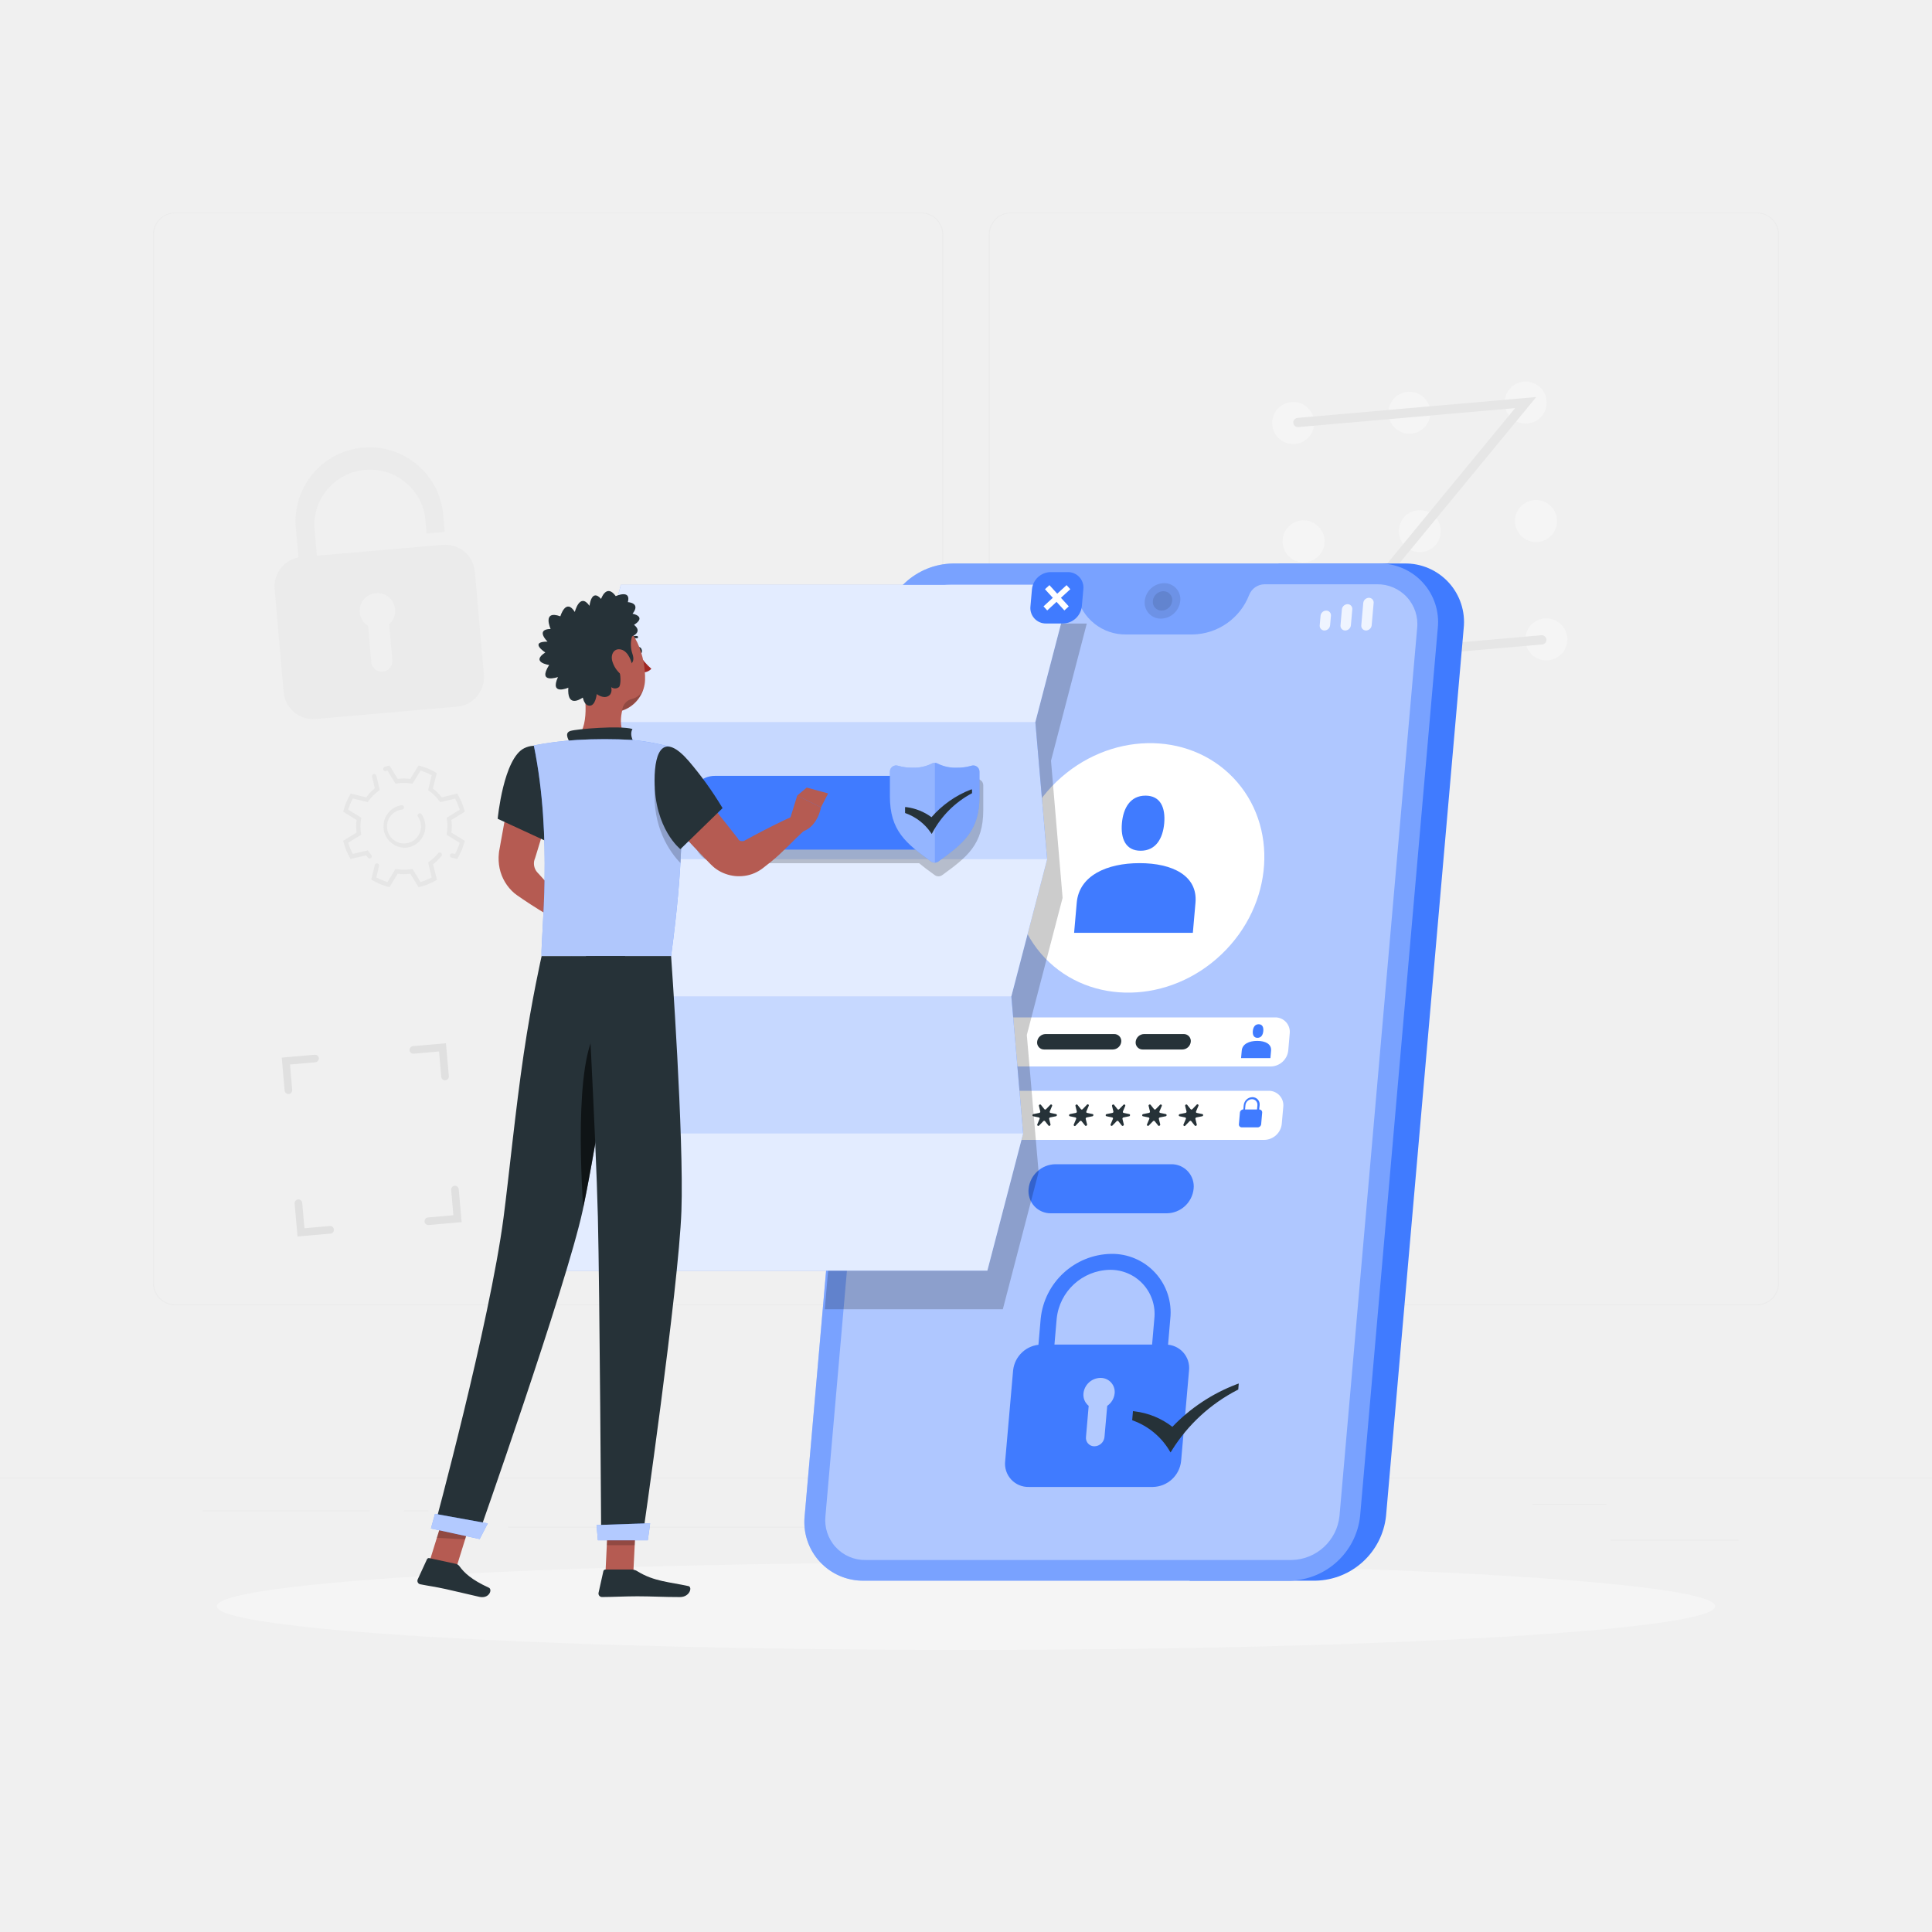
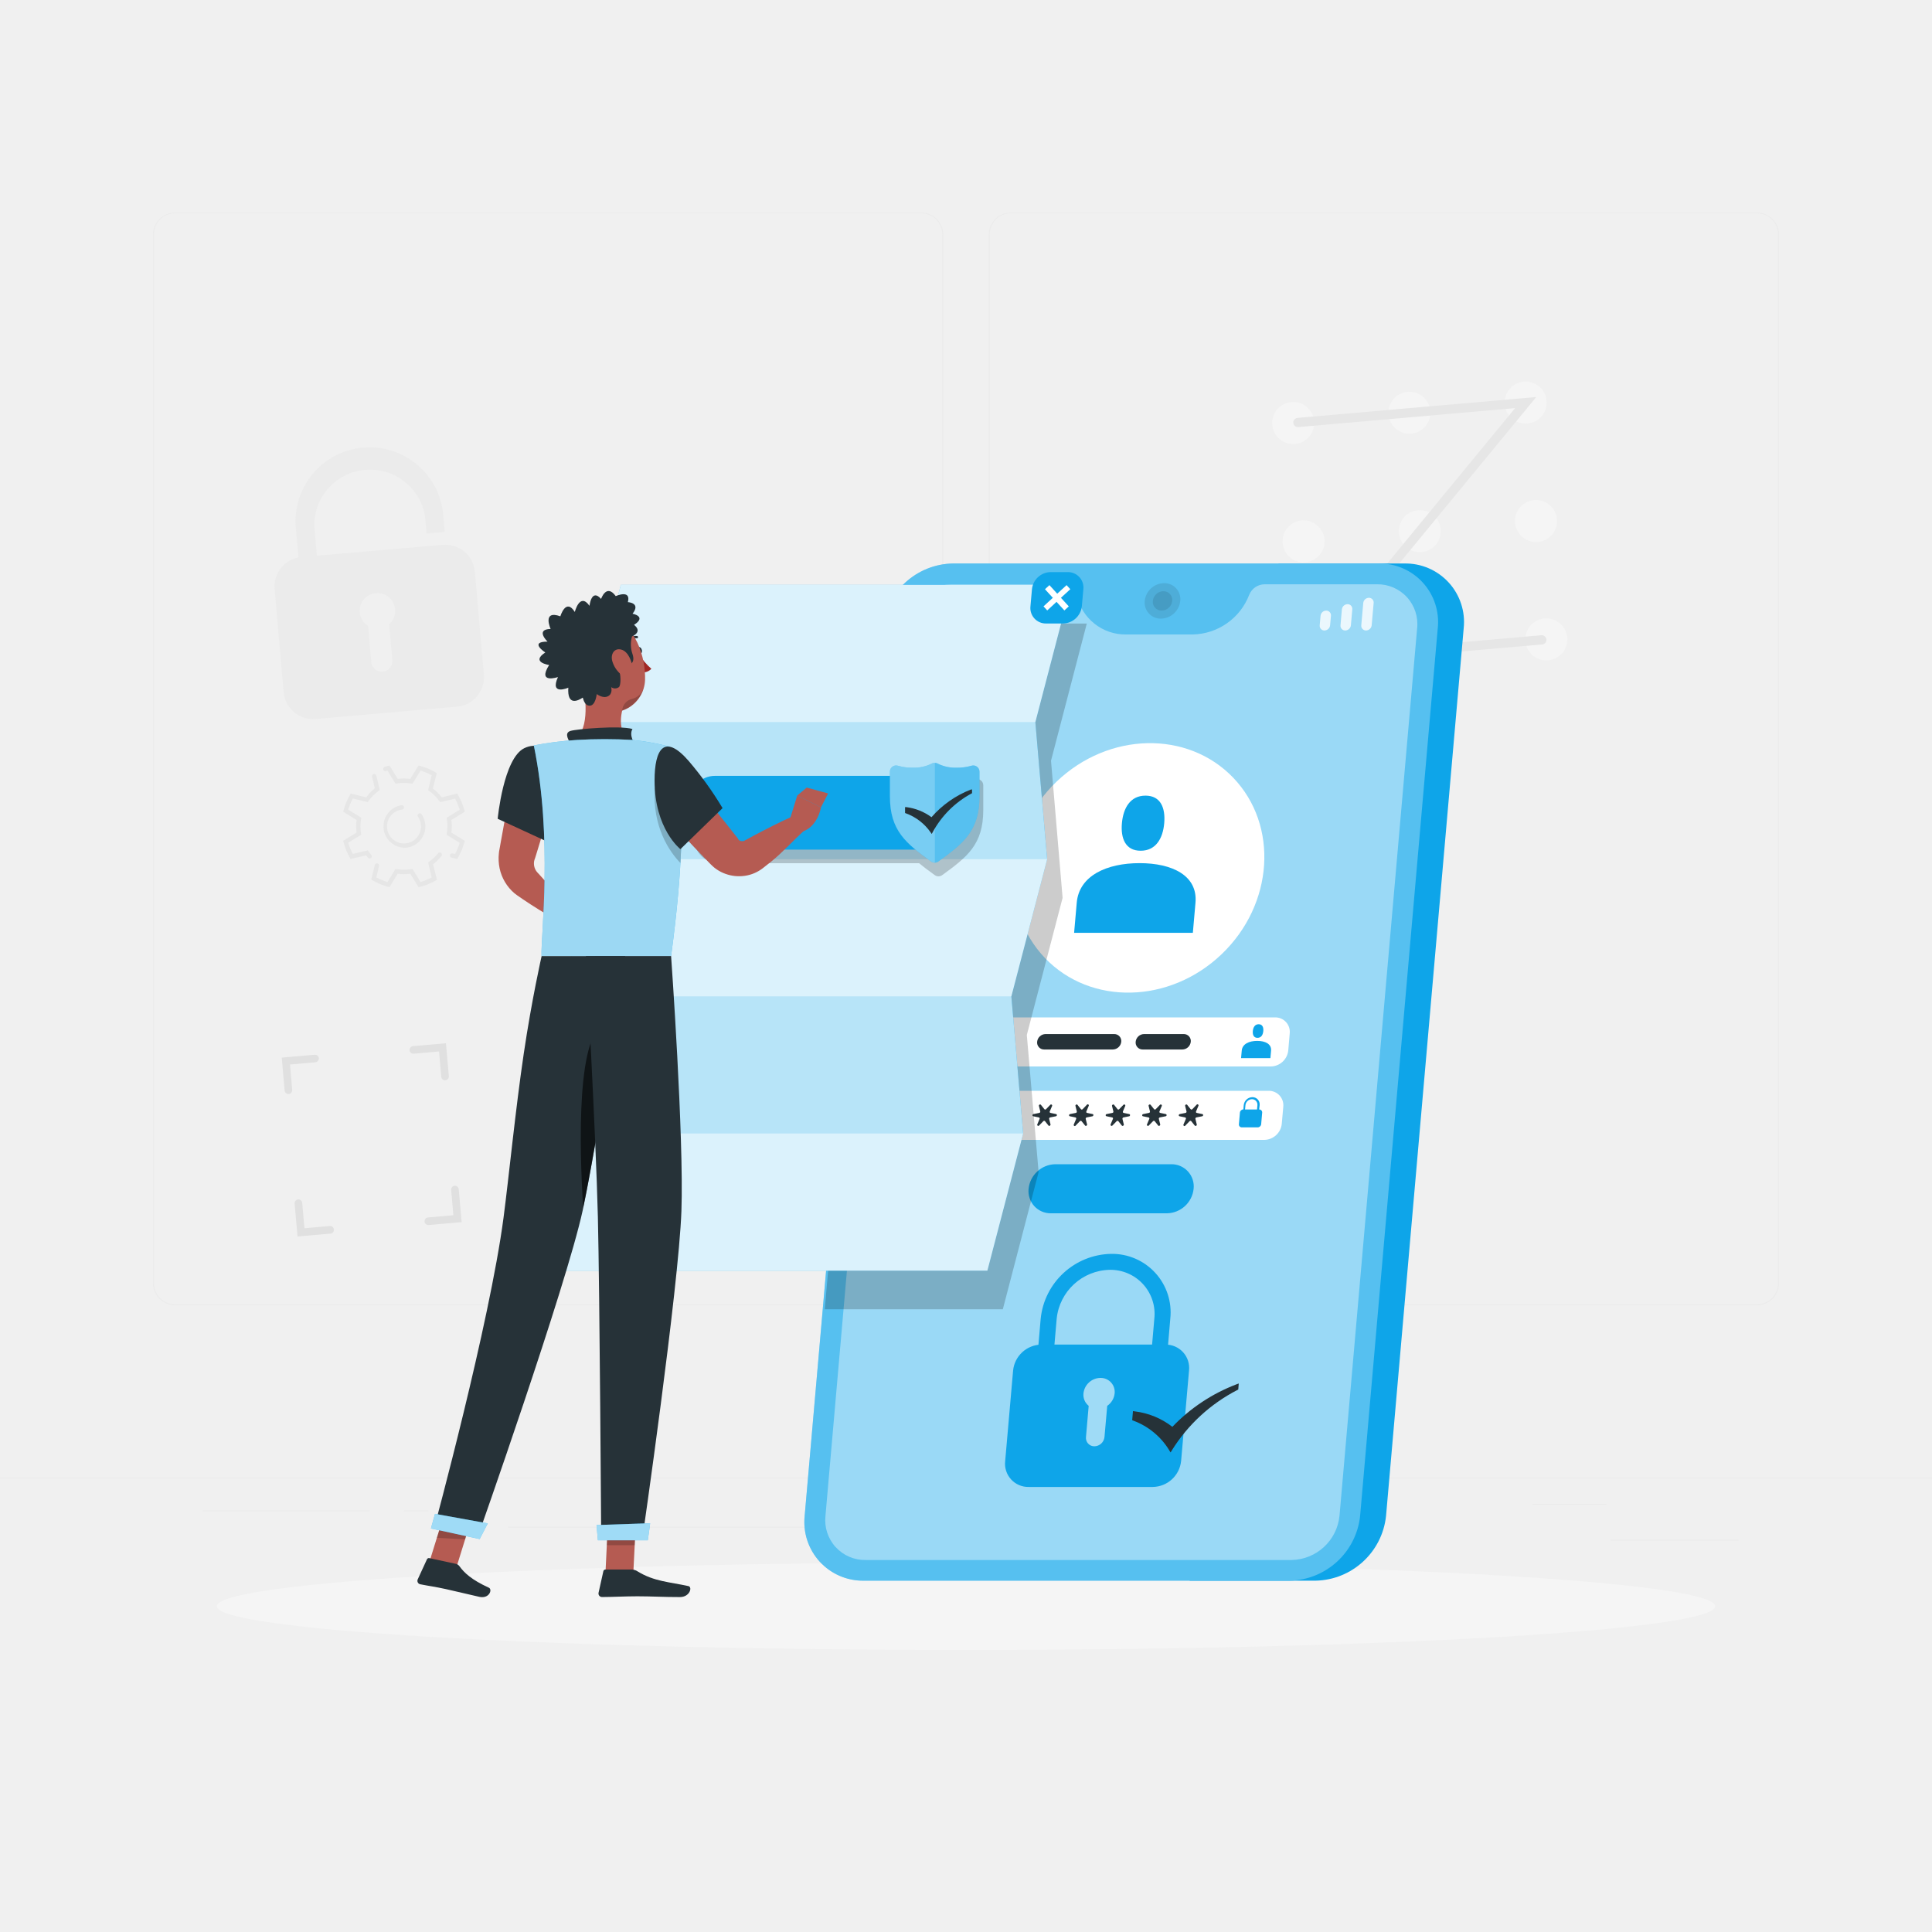
<svg xmlns="http://www.w3.org/2000/svg" viewBox="0 0 500 500">
  <g id="freepik--background-complete--inject-26">
    <rect x="416.78" y="398.49" width="33.12" height="0.25" style="fill:#ebebeb" />
    <rect x="322.53" y="401.21" width="8.69" height="0.25" style="fill:#ebebeb" />
    <rect x="396.59" y="389.21" width="19.19" height="0.25" style="fill:#ebebeb" />
    <rect x="52.46" y="390.89" width="43.19" height="0.25" style="fill:#ebebeb" />
    <rect x="104.56" y="390.89" width="6.33" height="0.25" style="fill:#ebebeb" />
    <rect x="131.47" y="395.11" width="93.68" height="0.25" style="fill:#ebebeb" />
    <path d="M238.4,337.8H45.3a5.71,5.71,0,0,1-5.71-5.71V60.66A5.71,5.71,0,0,1,45.3,55H238.4a5.71,5.71,0,0,1,5.71,5.71V332.09A5.71,5.71,0,0,1,238.4,337.8ZM45.3,55.2a5.47,5.47,0,0,0-5.46,5.46V332.09a5.47,5.47,0,0,0,5.46,5.46H238.4a5.47,5.47,0,0,0,5.46-5.46V60.66a5.47,5.47,0,0,0-5.46-5.46Z" style="fill:#ebebeb" />
    <path d="M454.7,337.8H261.6a5.71,5.71,0,0,1-5.71-5.71V60.66A5.71,5.71,0,0,1,261.6,55H454.7a5.71,5.71,0,0,1,5.71,5.71V332.09A5.71,5.71,0,0,1,454.7,337.8ZM261.6,55.2a5.47,5.47,0,0,0-5.46,5.46V332.09a5.47,5.47,0,0,0,5.46,5.46H454.7a5.47,5.47,0,0,0,5.46-5.46V60.66a5.47,5.47,0,0,0-5.46-5.46Z" style="fill:#ebebeb" />
    <rect y="382.4" width="500" height="0.25" style="fill:#ebebeb" />
    <path d="M119.33,314.75c-.84-9.66-10.7-13.27-22.39-12.25S76.18,308.79,77,318.45Z" style="fill:#f0f0f0" />
    <path d="M96.56,298.09c5.42-.48,7.15-5.06,6.68-10.48s-3-9.63-8.4-9.16-7.15,5.06-6.68,10.48S91.14,298.56,96.56,298.09Z" style="fill:#f0f0f0" />
    <path d="M340.1,109a5.44,5.44,0,1,1-5.89-4.94A5.44,5.44,0,0,1,340.1,109Z" style="fill:#f5f5f5" />
    <path d="M370.17,106.34a5.43,5.43,0,1,1-5.88-4.94A5.44,5.44,0,0,1,370.17,106.34Z" style="fill:#f5f5f5" />
    <path d="M400.25,103.71a5.44,5.44,0,1,1-5.89-4.94A5.44,5.44,0,0,1,400.25,103.71Z" style="fill:#f5f5f5" />
    <path d="M342.78,139.62a5.44,5.44,0,1,1-5.89-4.94A5.44,5.44,0,0,1,342.78,139.62Z" style="fill:#f5f5f5" />
    <path d="M372.85,137a5.43,5.43,0,1,1-5.88-4.94A5.43,5.43,0,0,1,372.85,137Z" style="fill:#f5f5f5" />
    <path d="M402.93,134.36a5.44,5.44,0,1,1-5.89-4.94A5.44,5.44,0,0,1,402.93,134.36Z" style="fill:#f5f5f5" />
    <path d="M345.46,170.28a5.43,5.43,0,1,1-5.88-4.94A5.42,5.42,0,0,1,345.46,170.28Z" style="fill:#f5f5f5" />
    <path d="M375.54,167.64a5.44,5.44,0,1,1-5.89-4.94A5.44,5.44,0,0,1,375.54,167.64Z" style="fill:#f5f5f5" />
    <path d="M405.61,165a5.44,5.44,0,1,1-5.89-4.94A5.44,5.44,0,0,1,405.61,165Z" style="fill:#f5f5f5" />
    <path d="M399.11,166.78l-61.78,5.4,54.78-66.56L336,110.53a1.18,1.18,0,0,1-1.29-1.09h0a1.19,1.19,0,0,1,1.08-1.29l61.79-5.4-54.79,66.56,56.13-4.91a1.21,1.21,0,0,1,1.3,1.09h0A1.2,1.2,0,0,1,399.11,166.78Z" style="fill:#e6e6e6" />
    <path d="M400.06,285.61a1.56,1.56,0,0,0-1.35-1.07,10.78,10.78,0,0,1-7.13-3.15c-2.47-2.49-3.92-6.26-4.16-10.74a1.59,1.59,0,0,0-1.58-1.5h0a1.62,1.62,0,0,0-1.61,1.7c.28,5.26,2.06,9.76,5.09,12.79a14,14,0,0,0,8.87,4.07l.23,0A1.6,1.6,0,0,0,400.06,285.61Z" style="fill:#f0f0f0" />
    <path d="M396.86,304.8c-13.25-1.16-22.81-10.19-25.83-24.29a1.61,1.61,0,0,1,1.28-1.94h0a1.6,1.6,0,0,1,1.84,1.22c2.71,12.67,11.21,20.79,23,21.82,12.92,1.13,26.79-7.37,29.28-28.79a1.6,1.6,0,0,1,1.73-1.43h0a1.59,1.59,0,0,1,1.45,1.76C427.22,293.35,413.94,306.29,396.86,304.8Z" style="fill:#f0f0f0" />
    <path d="M371.86,266.46h0a1.59,1.59,0,0,1-1.45-1.76c2.38-20.2,15.66-33.15,32.73-31.65,15,1.31,25.05,12.51,26.62,29.38a1.6,1.6,0,0,1-1.5,1.72h0a1.61,1.61,0,0,1-1.68-1.48c-1.45-15.2-10.42-25.27-23.71-26.43C390,235.11,376.07,243.6,373.59,265A1.6,1.6,0,0,1,371.86,266.46Z" style="fill:#f0f0f0" />
    <path d="M397.51,296.23a21.67,21.67,0,0,1-6.89-1.72,1.61,1.61,0,0,1-.77-2.24h0a1.58,1.58,0,0,1,2-.7,19,19,0,0,0,6.58,1.52c9.79.56,20.13-6.38,21.15-23.14.62-10.33-2.92-18.67-9.52-22.66a1.6,1.6,0,0,1-.61-2.07h0a1.62,1.62,0,0,1,2.27-.67c7.65,4.62,11.75,14,11.05,25.59-1,16.16-11.06,26.92-24.53,26.15Z" style="fill:#f0f0f0" />
    <path d="M383.27,286.26a1.62,1.62,0,0,1-2.31-.53,32.36,32.36,0,0,1-3.75-18c.94-15.47,10.21-26,22.8-26.18a1.61,1.61,0,0,1,1.64,1.7h0a1.6,1.6,0,0,1-1.56,1.5c-9.34.18-18.72,7.24-19.68,23.17a29.16,29.16,0,0,0,3.34,16.26,1.58,1.58,0,0,1-.48,2.1Z" style="fill:#f0f0f0" />
    <path d="M405.13,285h0a1.6,1.6,0,0,1,.65-2c4.21-2.53,6.79-7.84,6.83-14.25,0-5.13-1.45-9.47-4.19-12.22a11,11,0,0,0-8.11-3.18c-4.93,0-8.93,2.71-11.14,7.47a1.59,1.59,0,0,1-2,.81h0a1.61,1.61,0,0,1-.9-2.19c2.74-5.83,7.87-9.28,14-9.29a14.24,14.24,0,0,1,10.39,4.12c3.35,3.36,5.17,8.51,5.13,14.51-.06,7.55-3.24,13.89-8.42,17A1.6,1.6,0,0,1,405.13,285Z" style="fill:#f0f0f0" />
    <path d="M393.61,273.19a1.6,1.6,0,0,1-2.16-1.11c-.11-.43-.19-.88-.26-1.34-.91-6,2.31-11.19,7.48-12.12a7.89,7.89,0,0,1,6.87,1.77,1.55,1.55,0,0,1-.13,2.42l-.1.07a1.59,1.59,0,0,1-2-.15,4.74,4.74,0,0,0-4.11-1c-3.94.71-5.44,4.81-4.88,8.49.06.36.12.71.21,1a1.61,1.61,0,0,1-.95,1.89Z" style="fill:#f0f0f0" />
    <path d="M398.9,279.35h0a1.49,1.49,0,0,1-1.12-2.27l.14-.22a1.48,1.48,0,0,1,1.37-.69,6.43,6.43,0,0,0,1.5-.09c3.44-.62,5-3.82,5-7.08a1.62,1.62,0,0,1,1.36-1.64h0a1.6,1.6,0,0,1,1.84,1.51c.09,5.22-3,9.53-7.63,10.36A9.21,9.21,0,0,1,398.9,279.35Z" style="fill:#f0f0f0" />
    <path d="M399.61,273.44a3.88,3.88,0,0,1-3.44-2.93,1.44,1.44,0,0,1,1.51-1.79l.37,0a1.45,1.45,0,0,1,1.23,1,.69.69,0,0,0,.61.52c.77.07.9-1,.92-1.26a1.93,1.93,0,0,0-.21-1.13,1.75,1.75,0,0,1-.4-1.19h0a1.6,1.6,0,0,1,2.83-.89,4.77,4.77,0,0,1,1,3.49C403.77,271.89,401.92,273.64,399.61,273.44Z" style="fill:#f0f0f0" />
    <path d="M369.53,237.65h0a1.59,1.59,0,0,1-1.45-1.73l1.21-13.87,13.87,1.22a1.59,1.59,0,0,1,1.45,1.73h0a1.6,1.6,0,0,1-1.73,1.46l-10.68-.94-.93,10.68A1.6,1.6,0,0,1,369.53,237.65Z" style="fill:#f0f0f0" />
    <path d="M435.46,243.42h0a1.59,1.59,0,0,1-1.45-1.73l.93-10.68-10.68-.93a1.6,1.6,0,0,1-1.45-1.74h0a1.59,1.59,0,0,1,1.73-1.45l13.87,1.21L437.2,242A1.6,1.6,0,0,1,435.46,243.42Z" style="fill:#f0f0f0" />
    <path d="M430.55,318l-13.87-1.21a1.6,1.6,0,0,1-1.45-1.74h0a1.59,1.59,0,0,1,1.73-1.45l10.68.93.93-10.67a1.6,1.6,0,0,1,1.74-1.46h0a1.59,1.59,0,0,1,1.45,1.73Z" style="fill:#f0f0f0" />
    <path d="M375.3,313.14l-13.87-1.22,1.21-13.86a1.62,1.62,0,0,1,1.74-1.46h0a1.6,1.6,0,0,1,1.45,1.74L364.9,309l10.67.94a1.6,1.6,0,0,1,1.46,1.73h0A1.61,1.61,0,0,1,375.3,313.14Z" style="fill:#f0f0f0" />
    <path d="M74.73,283.13h0a1,1,0,0,1-1.07-.9l-.74-8.52,8.52-.75a1,1,0,0,1,1.07.9h0a1,1,0,0,1-.9,1.06l-6.56.58.57,6.56A1,1,0,0,1,74.73,283.13Z" style="fill:#e0e0e0" />
    <path d="M115.27,279.58h0a1,1,0,0,1-1.07-.89l-.57-6.57-6.57.58a1,1,0,0,1-1.07-.9h0a1,1,0,0,1,.9-1.07l8.52-.74.75,8.52A1,1,0,0,1,115.27,279.58Z" style="fill:#e0e0e0" />
    <path d="M119.47,316.29l-8.53.75a1,1,0,0,1-1.07-.9h0a1,1,0,0,1,.9-1.07l6.56-.57-.57-6.56a1,1,0,0,1,.89-1.07h0a1,1,0,0,1,1.07.89Z" style="fill:#e0e0e0" />
    <path d="M85.49,319.26,77,320l-.75-8.53a1,1,0,0,1,.9-1.06h0a1,1,0,0,1,1.06.89l.58,6.57,6.56-.58a1,1,0,0,1,1.07.9h0A1,1,0,0,1,85.49,319.26Z" style="fill:#e0e0e0" />
    <path d="M114.58,141,82,143.8l-.67-7.63A14.43,14.43,0,0,1,110,133.65l.38,4.44,4.71-.41-.39-4.44a19.14,19.14,0,1,0-38.14,3.34l.67,7.68a7.66,7.66,0,0,0-6.16,8.18l2.33,26.64a7.66,7.66,0,0,0,8.3,7l36.53-3.19a7.66,7.66,0,0,0,7-8.3l-2.33-26.64A7.66,7.66,0,0,0,114.58,141Zm-13.86,20.53.8,9.17a2.74,2.74,0,1,1-5.45.48l-.8-9.18a4.6,4.6,0,1,1,5.45-.47Z" style="fill:#ebebeb" />
    <path d="M170.44,156.39,167.15,151a17.73,17.73,0,0,1-5,0l-3.3,5.37-.63-.17a24.43,24.43,0,0,1-6.1-2.53l-.56-.32,1.39-5.84a.88.88,0,0,1,1.07-.65h0a.88.88,0,0,1,.65,1.06l-1.1,4.55a23.2,23.2,0,0,0,4.47,1.86l3.22-5.26.59.1a17.78,17.78,0,0,0,5.64,0l.58-.1,3.22,5.26a22.69,22.69,0,0,0,4.47-1.86l-1.43-6,.48-.35a17.56,17.56,0,0,0,3.47-3.31.88.88,0,0,1,1.21-.18h0a.87.87,0,0,1,.19,1.25,19.26,19.26,0,0,1-3.37,3.32l1.47,6.13-.57.32a24.52,24.52,0,0,1-6.09,2.53Zm-20.22-11.74c-.27-.31-.54-.64-.8-1l-6.13,1.47-.33-.56a25.2,25.2,0,0,1-2.53-6.1l-.16-.63,5.37-3.3a17.73,17.73,0,0,1,0-5l-5.37-3.29.16-.64a25.13,25.13,0,0,1,2.53-6.09l.33-.57,6.13,1.47a19,19,0,0,1,3.56-3.56l-1.11-4.64a.88.88,0,0,1,.65-1.06h0a.87.87,0,0,1,1.05.65l1.39,5.78-.48.34a17.57,17.57,0,0,0-4,4l-.35.48-6-1.43a22.69,22.69,0,0,0-1.86,4.47l5.25,3.22-.09.58a16,16,0,0,0,0,5.64l.09.59-5.25,3.22a22.85,22.85,0,0,0,1.86,4.46l6-1.43.35.48a16.14,16.14,0,0,0,1,1.31.87.87,0,0,1,0,1.2l0,0A.87.87,0,0,1,150.22,144.65Zm35.74.49-2.26-.54a.88.88,0,0,1-.65-1.06h0a.88.88,0,0,1,1.06-.65l1,.23a22.82,22.82,0,0,0,1.85-4.46l-5.25-3.22.1-.59a16,16,0,0,0,0-5.64l-.1-.58,5.25-3.22a22.65,22.65,0,0,0-1.85-4.47l-6,1.43-.34-.48a17.77,17.77,0,0,0-4-4l-.48-.34,1.43-6a22.65,22.65,0,0,0-4.47-1.85L168,115l-.58-.1a17.78,17.78,0,0,0-5.64,0l-.59.1L158,109.72l-.6.18a.86.86,0,0,1-1.08-.53h0a.88.88,0,0,1,.53-1.14c.44-.14.89-.27,1.33-.39l.63-.17,3.3,5.38a17,17,0,0,1,5,0l3.29-5.38.64.17a24.9,24.9,0,0,1,6.09,2.53l.57.33-1.47,6.13a18.75,18.75,0,0,1,3.56,3.56l6.13-1.47.33.57a24.74,24.74,0,0,1,2.53,6.09l.17.64-5.38,3.29a16.81,16.81,0,0,1,0,5l5.38,3.3-.17.63a24.81,24.81,0,0,1-2.53,6.1Zm-21.58-4.54a8.67,8.67,0,0,1-8.32-8.32,8.58,8.58,0,0,1,7.58-8.76.89.89,0,0,1,1,.88h0a.87.87,0,0,1-.77.86,6.81,6.81,0,1,0,6.35,2.86.85.85,0,0,1,.14-1.14h0a.88.88,0,0,1,1.31.16,8.56,8.56,0,0,1-7.28,13.46Z" style="fill:#f0f0f0" />
    <path d="M108.31,229.59l-2.13-3.47a11.06,11.06,0,0,1-3.25,0l-2.13,3.47-.41-.11a15.92,15.92,0,0,1-3.94-1.63l-.36-.21.9-3.78a.57.57,0,0,1,.68-.42h0a.57.57,0,0,1,.42.69l-.7,2.94a14.57,14.57,0,0,0,2.89,1.2l2.08-3.39.37.06a11.18,11.18,0,0,0,3.65,0l.37-.06,2.09,3.39a15.38,15.38,0,0,0,2.88-1.2l-.92-3.86.31-.23a11.3,11.3,0,0,0,2.24-2.13.56.56,0,0,1,.78-.12h0a.57.57,0,0,1,.13.8,12.67,12.67,0,0,1-2.18,2.15l1,4-.37.21a15.77,15.77,0,0,1-3.94,1.63ZM95.25,222l-.52-.63-4,.94-.21-.36A15.92,15.92,0,0,1,88.93,218l-.11-.41,3.47-2.13a11.06,11.06,0,0,1,0-3.25l-3.47-2.13.11-.41a15.77,15.77,0,0,1,1.63-3.94l.21-.37,4,1A13.18,13.18,0,0,1,97,204l-.71-3a.56.56,0,0,1,.42-.68h0a.57.57,0,0,1,.68.42l.9,3.73-.32.23a11.19,11.19,0,0,0-2.57,2.57l-.23.31-3.86-.92a15.38,15.38,0,0,0-1.2,2.88l3.39,2.08-.06.38a11.13,11.13,0,0,0-.16,1.82,11.24,11.24,0,0,0,.16,1.83l.06.37-3.39,2.08a15.19,15.19,0,0,0,1.2,2.89l3.86-.93.23.31a9.28,9.28,0,0,0,.67.85.56.56,0,0,1,0,.77l0,0A.56.56,0,0,1,95.25,222Zm23.09.31-1.46-.34a.57.57,0,0,1-.42-.69h0a.56.56,0,0,1,.68-.42l.63.15a14.57,14.57,0,0,0,1.2-2.89l-3.39-2.08.06-.37a11.24,11.24,0,0,0,.16-1.83,11.13,11.13,0,0,0-.16-1.82l-.06-.38,3.39-2.08a14.74,14.74,0,0,0-1.2-2.88l-3.86.92-.23-.31a11.19,11.19,0,0,0-2.57-2.57l-.31-.23.92-3.86a14.74,14.74,0,0,0-2.88-1.2l-2.09,3.39-.37-.06a11.18,11.18,0,0,0-3.65,0l-.37.06-2.08-3.39-.39.12a.56.56,0,0,1-.7-.35h0a.56.56,0,0,1,.34-.73l.86-.26.41-.1,2.13,3.47a11.06,11.06,0,0,1,3.25,0l2.13-3.47.41.1a16.18,16.18,0,0,1,3.94,1.64l.37.21-1,4a12.84,12.84,0,0,1,2.3,2.3l4-1,.21.37a15.77,15.77,0,0,1,1.63,3.94l.11.41-3.47,2.13a11.06,11.06,0,0,1,0,3.25l3.47,2.13-.11.41a15.92,15.92,0,0,1-1.63,3.94Zm-13.94-2.93a5.54,5.54,0,0,1-.48-11,.58.58,0,0,1,.64.57h0a.56.56,0,0,1-.5.56,4.4,4.4,0,1,0,4.9,4.37,4.34,4.34,0,0,0-.8-2.52.57.57,0,0,1,.09-.74h0a.57.57,0,0,1,.85.1,5.54,5.54,0,0,1-4.7,8.7Z" style="fill:#e6e6e6" />
  </g>
  <g id="freepik--Shadow--inject-26">
    <ellipse id="freepik--path--inject-26" cx="250" cy="415.69" rx="193.89" ry="11.32" style="fill:#f5f5f5" />
  </g>
  <g id="freepik--Device--inject-26">
-     <path d="M363.45,145.83H330.89l-23,263.25h32.56a18.72,18.72,0,0,0,18.26-16.8l20.09-229.66A15.15,15.15,0,0,0,363.45,145.83Z" style="fill:#407BFF" />
-     <path d="M356.81,145.83H246.61a18.72,18.72,0,0,0-18.27,16.79L208.25,392.28a15.17,15.17,0,0,0,15.33,16.8H333.77A18.73,18.73,0,0,0,352,392.28l20.09-229.66A15.15,15.15,0,0,0,356.81,145.83Z" style="fill:#407BFF" />
+     <path d="M363.45,145.83H330.89l-23,263.25h32.56a18.72,18.72,0,0,0,18.26-16.8l20.09-229.66A15.15,15.15,0,0,0,363.45,145.83Z" style="fill:#0EA5E9" />
+     <path d="M356.81,145.83H246.61a18.72,18.72,0,0,0-18.27,16.79L208.25,392.28a15.17,15.17,0,0,0,15.33,16.8H333.77A18.73,18.73,0,0,0,352,392.28l20.09-229.66A15.15,15.15,0,0,0,356.81,145.83Z" style="fill:#0EA5E9" />
    <path d="M356.81,145.83H246.61a18.72,18.72,0,0,0-18.27,16.79L208.25,392.28a15.17,15.17,0,0,0,15.33,16.8H333.77A18.73,18.73,0,0,0,352,392.28l20.09-229.66A15.15,15.15,0,0,0,356.81,145.83Z" style="fill:#fff;opacity:0.3" />
    <path d="M356.34,151.21H327.28a4.33,4.33,0,0,0-4,2.76h0a16,16,0,0,1-14.63,10.23H291.51A12.87,12.87,0,0,1,278.66,154h0a3.47,3.47,0,0,0-3.47-2.76H246.14a12.7,12.7,0,0,0-12.41,11.41l-20.1,229.66a10.29,10.29,0,0,0,10.42,11.42h110.2a12.71,12.71,0,0,0,12.41-11.42l20.09-229.66A10.29,10.29,0,0,0,356.34,151.21Z" style="fill:#fff;opacity:0.4" />
    <path d="M328.88,276H251.76a3.74,3.74,0,0,1-3.78-4.14l.39-4.42a4.61,4.61,0,0,1,4.5-4.14H330a3.74,3.74,0,0,1,3.78,4.14l-.38,4.42A4.62,4.62,0,0,1,328.88,276Z" style="fill:#fff" />
    <path d="M327.22,295H250.09a3.73,3.73,0,0,1-3.77-4.14l.38-4.42a4.62,4.62,0,0,1,4.5-4.14h77.13a3.74,3.74,0,0,1,3.78,4.14l-.39,4.42A4.62,4.62,0,0,1,327.22,295Z" style="fill:#fff" />
    <path d="M305.45,155.51a5.11,5.11,0,0,1-5,4.59,4.14,4.14,0,0,1-4.19-4.59,5.11,5.11,0,0,1,5-4.59A4.14,4.14,0,0,1,305.45,155.51Z" style="opacity:0.1" />
    <path d="M303.37,155.51a2.8,2.8,0,0,1-2.73,2.51,2.26,2.26,0,0,1-2.29-2.51,2.79,2.79,0,0,1,2.73-2.51A2.27,2.27,0,0,1,303.37,155.51Z" style="opacity:0.1" />
    <g style="opacity:0.8">
      <path d="M342.77,163.17h0a1.22,1.22,0,0,1-1.23-1.35l.22-2.46a1.49,1.49,0,0,1,1.46-1.34h0a1.22,1.22,0,0,1,1.23,1.34l-.22,2.46A1.5,1.5,0,0,1,342.77,163.17Z" style="fill:#fff" />
      <path d="M353.53,163.17h0a1.22,1.22,0,0,1-1.23-1.35l.51-5.77a1.49,1.49,0,0,1,1.46-1.34h0a1.22,1.22,0,0,1,1.23,1.34l-.51,5.77A1.5,1.5,0,0,1,353.53,163.17Z" style="fill:#fff" />
      <path d="M348.15,163.17h0a1.22,1.22,0,0,1-1.23-1.35l.36-4.11a1.5,1.5,0,0,1,1.47-1.35h0a1.21,1.21,0,0,1,1.22,1.35l-.36,4.11A1.5,1.5,0,0,1,348.15,163.17Z" style="fill:#fff" />
    </g>
    <g style="opacity:0.8">
      <path d="M250.64,163.17h-6.76a.68.68,0,0,1-.69-.76l.31-3.63a.85.85,0,0,1,.83-.76h6.76a.68.68,0,0,1,.69.76l-.32,3.63A.83.83,0,0,1,250.64,163.17Z" style="fill:#fff" />
      <path d="M253.77,162.18h0a.69.69,0,0,1-.7-.76l.15-1.66a.84.84,0,0,1,.83-.76h0a.68.68,0,0,1,.69.76l-.14,1.66A.85.85,0,0,1,253.77,162.18Z" style="fill:#fff" />
    </g>
    <ellipse cx="294.81" cy="224.63" rx="33.73" ry="30.9" transform="translate(-73.49 266.21) rotate(-43.75)" style="fill:#fff" />
-     <path d="M294.92,223.38c-8.48,0-15.65,3.23-16.26,10.24l-.68,7.79h30.73l.68-7.79C310,226.61,303.41,223.38,294.92,223.38Z" style="fill:#407BFF" />
-     <path d="M295.2,220.17c3.94,0,5.76-3.19,6.1-7.13s-.91-7.13-4.85-7.13-5.75,3.2-6.1,7.13S291.26,220.17,295.2,220.17Z" style="fill:#407BFF" />
-     <path d="M325.36,269.38c-2.09,0-3.86.8-4,2.53l-.17,1.93h7.59l.17-1.93C329.09,270.18,327.46,269.38,325.36,269.38Z" style="fill:#407BFF" />
-     <path d="M325.43,268.59c1,0,1.42-.79,1.51-1.76s-.23-1.76-1.2-1.76-1.42.79-1.51,1.76S324.46,268.59,325.43,268.59Z" style="fill:#407BFF" />
-     <path d="M302,314H272a5.73,5.73,0,0,1-5.8-6.35h0a7.08,7.08,0,0,1,6.91-6.35h30a5.74,5.74,0,0,1,5.8,6.35h0A7.07,7.07,0,0,1,302,314Z" style="fill:#407BFF" />
-     <path d="M298.37,384.82H266.26a6,6,0,0,1-6.12-6.71l2.05-23.42a7.46,7.46,0,0,1,7.29-6.71H301.6a6.05,6.05,0,0,1,6.12,6.71l-2.05,23.42A7.48,7.48,0,0,1,298.37,384.82Z" style="fill:#407BFF" />
+     <path d="M294.92,223.38c-8.48,0-15.65,3.23-16.26,10.24l-.68,7.79h30.73l.68-7.79C310,226.61,303.41,223.38,294.92,223.38Z" style="fill:#0EA5E9" />
+     <path d="M295.2,220.17c3.94,0,5.76-3.19,6.1-7.13s-.91-7.13-4.85-7.13-5.75,3.2-6.1,7.13S291.26,220.17,295.2,220.17Z" style="fill:#0EA5E9" />
+     <path d="M325.36,269.38c-2.09,0-3.86.8-4,2.53l-.17,1.93h7.59l.17-1.93C329.09,270.18,327.46,269.38,325.36,269.38Z" style="fill:#0EA5E9" />
+     <path d="M325.43,268.59c1,0,1.42-.79,1.51-1.76s-.23-1.76-1.2-1.76-1.42.79-1.51,1.76S324.46,268.59,325.43,268.59Z" style="fill:#0EA5E9" />
+     <path d="M302,314H272a5.73,5.73,0,0,1-5.8-6.35h0a7.08,7.08,0,0,1,6.91-6.35h30a5.74,5.74,0,0,1,5.8,6.35h0A7.07,7.07,0,0,1,302,314Z" style="fill:#0EA5E9" />
+     <path d="M298.37,384.82H266.26a6,6,0,0,1-6.12-6.71l2.05-23.42a7.46,7.46,0,0,1,7.29-6.71H301.6a6.05,6.05,0,0,1,6.12,6.71l-2.05,23.42A7.48,7.48,0,0,1,298.37,384.82Z" style="fill:#0EA5E9" />
    <g style="opacity:0.6">
      <path d="M288.47,360.6a3.63,3.63,0,0,0-3.68-4,4.48,4.48,0,0,0-4.39,4,3.65,3.65,0,0,0,1.35,3.23l-.7,8.07a2.16,2.16,0,0,0,2.19,2.4,2.67,2.67,0,0,0,2.6-2.4l.71-8.07A4.46,4.46,0,0,0,288.47,360.6Z" style="fill:#fff" />
    </g>
-     <path d="M301.88,352.86h-4.14l1-11.59a11.41,11.41,0,0,0-11.53-12.64,14.09,14.09,0,0,0-13.74,12.64l-1,11.59h-4.14l1-11.59a18.68,18.68,0,0,1,18.23-16.77,15.14,15.14,0,0,1,15.31,16.77Z" style="fill:#407BFF" />
-     <path d="M325.87,287.13,326,286a1.87,1.87,0,0,0-1.88-2.06,2.3,2.3,0,0,0-2.24,2.06l-.1,1.11a.92.92,0,0,0-.89.83l-.26,3a.73.73,0,0,0,.75.82h4.12a.91.91,0,0,0,.89-.82l.26-3A.75.75,0,0,0,325.87,287.13ZM324,284.47a1.41,1.41,0,0,1,1.42,1.55l-.1,1.11h-3.1l.1-1.11A1.73,1.73,0,0,1,324,284.47Z" style="fill:#407BFF" />
+     <path d="M301.88,352.86h-4.14l1-11.59a11.41,11.41,0,0,0-11.53-12.64,14.09,14.09,0,0,0-13.74,12.64l-1,11.59h-4.14l1-11.59a18.68,18.68,0,0,1,18.23-16.77,15.14,15.14,0,0,1,15.31,16.77Z" style="fill:#0EA5E9" />
+     <path d="M325.87,287.13,326,286a1.87,1.87,0,0,0-1.88-2.06,2.3,2.3,0,0,0-2.24,2.06l-.1,1.11a.92.92,0,0,0-.89.83l-.26,3a.73.73,0,0,0,.75.82h4.12a.91.91,0,0,0,.89-.82l.26-3A.75.75,0,0,0,325.87,287.13ZM324,284.47a1.41,1.41,0,0,1,1.42,1.55l-.1,1.11h-3.1l.1-1.11A1.73,1.73,0,0,1,324,284.47Z" style="fill:#0EA5E9" />
    <path d="M263.85,288.32l-1.44-.3a.27.27,0,0,1-.19-.38l.6-1.42a.28.28,0,0,0-.47-.29l-1.09,1.12a.28.28,0,0,1-.44,0l-.89-1.12c-.19-.24-.6,0-.53.29l.35,1.42a.31.31,0,0,1-.25.38l-1.49.3c-.32.06-.36.51-.05.57l1.44.3a.26.26,0,0,1,.18.38L259,291a.28.28,0,0,0,.47.29l1.09-1.12a.3.3,0,0,1,.44,0l.89,1.12c.19.24.6,0,.52-.29l-.35-1.42a.33.33,0,0,1,.26-.38l1.49-.3C264.12,288.83,264.16,288.38,263.85,288.32Z" style="fill:#263238" />
    <path d="M273.31,288.32l-1.44-.3a.27.27,0,0,1-.19-.38l.6-1.42a.28.28,0,0,0-.47-.29l-1.09,1.12a.28.28,0,0,1-.44,0l-.89-1.12c-.19-.24-.6,0-.52.29l.35,1.42a.32.32,0,0,1-.26.38l-1.49.3c-.32.06-.36.51-.05.57l1.44.3a.27.27,0,0,1,.19.38l-.6,1.42a.28.28,0,0,0,.47.29l1.09-1.12a.3.3,0,0,1,.44,0l.89,1.12c.19.24.6,0,.53-.29l-.35-1.42a.32.32,0,0,1,.25-.38l1.49-.3C273.58,288.83,273.62,288.38,273.31,288.32Z" style="fill:#263238" />
    <path d="M282.77,288.32l-1.43-.3a.26.26,0,0,1-.19-.38l.6-1.42a.28.28,0,0,0-.48-.29l-1.08,1.12a.29.29,0,0,1-.45,0l-.89-1.12c-.19-.24-.6,0-.52.29l.35,1.42a.32.32,0,0,1-.25.38l-1.49.3c-.32.06-.36.51-.05.57l1.43.3a.27.27,0,0,1,.19.38l-.6,1.42a.28.28,0,0,0,.48.29l1.08-1.12a.3.3,0,0,1,.44,0l.9,1.12c.19.24.6,0,.52-.29l-.35-1.42a.33.33,0,0,1,.25-.38l1.49-.3C283,288.83,283.08,288.38,282.77,288.32Z" style="fill:#263238" />
    <path d="M292.24,288.32l-1.44-.3a.27.27,0,0,1-.19-.38l.6-1.42a.28.28,0,0,0-.47-.29l-1.09,1.12a.28.28,0,0,1-.44,0l-.89-1.12c-.19-.24-.6,0-.53.29l.35,1.42a.31.31,0,0,1-.25.38l-1.49.3c-.32.06-.36.51,0,.57l1.44.3a.26.26,0,0,1,.18.38l-.59,1.42a.28.28,0,0,0,.47.29l1.09-1.12a.3.3,0,0,1,.44,0l.89,1.12c.19.24.6,0,.52-.29l-.35-1.42a.33.33,0,0,1,.26-.38l1.49-.3C292.51,288.83,292.55,288.38,292.24,288.32Z" style="fill:#263238" />
    <path d="M301.7,288.32l-1.44-.3a.27.27,0,0,1-.19-.38l.6-1.42a.28.28,0,0,0-.47-.29l-1.09,1.12a.28.28,0,0,1-.44,0l-.89-1.12c-.19-.24-.6,0-.52.29l.35,1.42a.32.32,0,0,1-.26.38l-1.49.3c-.32.06-.36.51-.05.57l1.44.3a.27.27,0,0,1,.19.38l-.6,1.42a.28.28,0,0,0,.47.29l1.09-1.12a.3.3,0,0,1,.44,0l.89,1.12c.19.24.6,0,.53-.29l-.35-1.42a.32.32,0,0,1,.25-.38l1.49-.3C302,288.83,302,288.38,301.7,288.32Z" style="fill:#263238" />
    <path d="M311.16,288.32l-1.44-.3a.26.26,0,0,1-.18-.38l.6-1.42a.28.28,0,0,0-.48-.29l-1.08,1.12a.29.29,0,0,1-.45,0l-.89-1.12c-.19-.24-.6,0-.52.29l.35,1.42a.32.32,0,0,1-.25.38l-1.49.3c-.32.06-.36.51-.05.57l1.43.3a.27.27,0,0,1,.19.38l-.6,1.42a.28.28,0,0,0,.48.29l1.08-1.12a.3.3,0,0,1,.44,0l.89,1.12a.31.31,0,0,0,.53-.29l-.35-1.42a.33.33,0,0,1,.25-.38l1.49-.3C311.43,288.83,311.47,288.38,311.16,288.32Z" style="fill:#263238" />
    <path d="M288.35,267.61H270.59a2.23,2.23,0,0,0-2.18,2,1.8,1.8,0,0,0,1.83,2H288a2.23,2.23,0,0,0,2.18-2A1.81,1.81,0,0,0,288.35,267.61Z" style="fill:#263238" />
    <path d="M306.39,267.61H296.08a2.22,2.22,0,0,0-2.17,2,1.8,1.8,0,0,0,1.82,2H306a2.22,2.22,0,0,0,2.17-2A1.8,1.8,0,0,0,306.39,267.61Z" style="fill:#263238" />
    <path d="M320,358.26a45.29,45.29,0,0,0-16.59,11,19.71,19.71,0,0,0-9.73-4l-.47-.07-.2,2.36.26.1a18.33,18.33,0,0,1,9.33,7.68l.34.56.37-.6a43.46,43.46,0,0,1,16.92-15.56l.23-.12.13-1.56Z" style="fill:#263238" />
  </g>
  <g id="freepik--Document--inject-26">
    <path d="M230.64,161.37a18,18,0,0,0-2.3,7.25L213.45,338.84h46.08l9.26-35.49-3.05-35.5L275,232.36,272,196.87l9.26-35.5Z" style="opacity:0.2" />
-     <polygon points="267.95 186.87 277.21 151.37 160.68 151.37 151.43 186.87 154.47 222.36 145.22 257.85 148.26 293.35 139.01 328.84 255.53 328.84 264.79 293.35 261.74 257.85 271 222.36 267.95 186.87" style="fill:#407BFF" />
+     <polygon points="267.95 186.87 277.21 151.37 160.68 151.37 151.43 186.87 154.47 222.36 145.22 257.85 148.26 293.35 139.01 328.84 255.53 328.84 264.79 293.35 261.74 257.85 271 222.36 267.95 186.87" style="fill:#0EA5E9" />
    <polygon points="267.95 186.87 277.21 151.37 160.68 151.37 151.43 186.87 154.47 222.36 145.22 257.85 148.26 293.35 139.01 328.84 255.53 328.84 264.79 293.35 261.74 257.85 271 222.36 267.95 186.87" style="fill:#fff;opacity:0.7" />
    <polygon points="267.95 186.87 151.43 186.87 160.68 151.37 277.21 151.37 267.95 186.87" style="fill:#fff;opacity:0.5" />
    <polygon points="261.74 257.85 145.22 257.85 154.47 222.36 271 222.36 261.74 257.85" style="fill:#fff;opacity:0.5" />
    <polygon points="255.53 328.84 139 328.84 148.26 293.35 264.79 293.35 255.53 328.84" style="fill:#fff;opacity:0.5" />
    <path d="M252.36,201.7a12.74,12.74,0,0,1-3.68.5,10.25,10.25,0,0,1-4.89-1,1.79,1.79,0,0,0-.91-.25h0a1.81,1.81,0,0,0-.84.22l-.06,0h0l0,0a5.91,5.91,0,0,1-1.42.57,13,13,0,0,1-3.43.43c-.35,0-.69,0-1,0a12.1,12.1,0,0,1-2.65-.47,1.78,1.78,0,0,0-.39-.07,1.6,1.6,0,0,0-1.73,1.59h0v1.08H186a6.34,6.34,0,0,0-6.34,6.35v6.39A6.34,6.34,0,0,0,186,223.4h51.53l.34,0c.55.46,1.13.92,1.75,1.39s1.5,1.12,2.31,1.7a1.62,1.62,0,0,0,1.9,0c6.48-4.7,10.64-7.94,10.64-16.84v-6.4A1.61,1.61,0,0,0,252.36,201.7Z" style="opacity:0.2" />
-     <rect x="178.67" y="200.79" width="64.22" height="19.09" rx="6.35" style="fill:#407BFF" />
-     <path d="M247.69,198.68a10.31,10.31,0,0,1-4.89-1,1.72,1.72,0,0,0-1.8,0,10.32,10.32,0,0,1-4.9,1,12.79,12.79,0,0,1-3.68-.5,1.6,1.6,0,0,0-2.11,1.52v6.4c0,8.91,4.16,12.15,10.64,16.85a1.62,1.62,0,0,0,1.9,0c6.48-4.7,10.64-7.94,10.64-16.85v-6.4a1.61,1.61,0,0,0-2.12-1.52A12.74,12.74,0,0,1,247.69,198.68Z" style="fill:#407BFF" />
+     <rect x="178.67" y="200.79" width="64.22" height="19.09" rx="6.35" style="fill:#0EA5E9" />
+     <path d="M247.69,198.68a10.31,10.31,0,0,1-4.89-1,1.72,1.72,0,0,0-1.8,0,10.32,10.32,0,0,1-4.9,1,12.79,12.79,0,0,1-3.68-.5,1.6,1.6,0,0,0-2.11,1.52v6.4c0,8.91,4.16,12.15,10.64,16.85a1.62,1.62,0,0,0,1.9,0c6.48-4.7,10.64-7.94,10.64-16.85v-6.4a1.61,1.61,0,0,0-2.12-1.52A12.74,12.74,0,0,1,247.69,198.68Z" style="fill:#0EA5E9" />
    <path d="M247.69,198.68a10.31,10.31,0,0,1-4.89-1,1.72,1.72,0,0,0-1.8,0,10.32,10.32,0,0,1-4.9,1,12.79,12.79,0,0,1-3.68-.5,1.6,1.6,0,0,0-2.11,1.52v6.4c0,8.91,4.16,12.15,10.64,16.85a1.62,1.62,0,0,0,1.9,0c6.48-4.7,10.64-7.94,10.64-16.85v-6.4a1.61,1.61,0,0,0-2.12-1.52A12.74,12.74,0,0,1,247.69,198.68Z" style="fill:#fff;opacity:0.3" />
    <path d="M241,197.66a10.32,10.32,0,0,1-4.9,1,12.84,12.84,0,0,1-3.68-.5,1.6,1.6,0,0,0-2.11,1.52v6.4c0,8.91,4.16,12.15,10.64,16.85a1.63,1.63,0,0,0,1,.31V197.4A1.74,1.74,0,0,0,241,197.66Z" style="fill:#fff;opacity:0.2" />
    <path d="M251.19,204.36a26,26,0,0,0-10.12,7.13,13.94,13.94,0,0,0-6.53-2.61l-.31,0v1.53l.17.06a13.38,13.38,0,0,1,6.48,5l.25.36.21-.39a24.81,24.81,0,0,1,10.07-10.08l.15-.07v-1Z" style="fill:#263238" />
-     <path d="M275.15,161.36h-4.42a4,4,0,0,1-4.05-4.44l.39-4.42a4.93,4.93,0,0,1,4.82-4.44h4.42a4,4,0,0,1,4.06,4.44l-.39,4.42A5,5,0,0,1,275.15,161.36Z" style="fill:#407BFF" />
+     <path d="M275.15,161.36h-4.42a4,4,0,0,1-4.05-4.44l.39-4.42a4.93,4.93,0,0,1,4.82-4.44h4.42a4,4,0,0,1,4.06,4.44l-.39,4.42A5,5,0,0,1,275.15,161.36Z" style="fill:#0EA5E9" />
    <polygon points="276.99 152.49 276.03 151.43 273.61 153.65 271.59 151.43 270.44 152.49 272.47 154.71 270.06 156.93 271.02 157.98 273.43 155.76 275.46 157.98 276.6 156.93 274.57 154.71 276.99 152.49" style="fill:#fff" />
  </g>
  <g id="freepik--Character--inject-26">
    <path d="M176.37,199.49c2.56,2.79,5,5.68,7.43,8.59s4.78,5.88,7.12,8.86c.1.13.06.08.08.12s0,.05,0,.06a.36.36,0,0,0,.07.1,1.12,1.12,0,0,0,.73.46,1.27,1.27,0,0,0,.34,0,1.15,1.15,0,0,0,.18,0l.09,0c.05,0,0,0,.16-.06l2.5-1.36c3.36-1.78,6.75-3.52,10.25-5.08l2.93,3.63c-2.82,2.59-5.76,5.84-8.73,8.22l-2.24,1.76a3.8,3.8,0,0,1-.44.31,5.1,5.1,0,0,1-.53.33,10.63,10.63,0,0,1-1.12.56,9.86,9.86,0,0,1-2.42.67,10.34,10.34,0,0,1-5-.5,10,10,0,0,1-2.3-1.17c-.36-.24-.7-.52-1-.79-.17-.14-.31-.3-.47-.45l-.4-.4c-2.65-2.72-5.26-5.46-7.82-8.25s-5.09-5.6-7.51-8.52Z" style="fill:#b55b52" />
    <path d="M204,213.38l2.33-7.49,6.14,3.06s-.9,5.46-5.36,6.41Z" style="fill:#b55b52" />
    <polygon points="208.78 203.82 214.32 205.34 212.46 208.95 206.32 205.89 208.78 203.82" style="fill:#b55b52" />
    <path d="M144.09,201.53c-.66,3.18-1.48,6.33-2.33,9.47s-1.78,6.25-2.75,9.36l-.36,1.17-.18.58a1.15,1.15,0,0,1-.1.24,3.34,3.34,0,0,0-.19,1,3.55,3.55,0,0,0,.58,2.05,6.33,6.33,0,0,0,.65.75l.83.91,1.64,1.83c1.07,1.24,2.15,2.48,3.17,3.78l-3.49,4c-1.44-.82-2.82-1.71-4.2-2.59l-2.05-1.36-1-.69c-.34-.24-.62-.4-1.17-.85a11.65,11.65,0,0,1-3.84-6.45,12.43,12.43,0,0,1-.19-3.9c0-.32.1-.68.15-1l.11-.6.21-1.2c.56-3.21,1.16-6.41,1.83-9.59s1.39-6.35,2.24-9.48Z" style="fill:#b55b52" />
    <path d="M141.63,232.35l4.12-2.11,1.82,7s-3.31,1.27-5.87-.36Z" style="fill:#b55b52" />
    <polygon points="151.45 227.99 151.64 234.43 147.03 237.44 145.43 230.37 151.45 227.99" style="fill:#b55b52" />
    <path d="M164.94,168.47c.1.49.45.84.77.78s.51-.52.41-1-.45-.84-.77-.78S164.84,168,164.94,168.47Z" style="fill:#263238" />
    <path d="M165.34,169.32a18.21,18.21,0,0,0,3.23,3.76,2.92,2.92,0,0,1-2.28.93Z" style="fill:#a02724" />
    <path d="M162.57,166.09a.3.3,0,0,1-.22-.5,3,3,0,0,1,2.53-1,.3.3,0,0,1,.24.35.29.29,0,0,1-.34.24h0a2.35,2.35,0,0,0-2,.8A.32.32,0,0,1,162.57,166.09Z" style="fill:#263238" />
    <path d="M150.52,175.44c1.1,4.59,2.21,13-1.73,16.05,0,0,1.54,4.66,12,4.66,11.5,0,5.5-3,5.5-3-6.28-1.22-6.12-6.67-5-10.24Z" style="fill:#b55b52" />
    <path d="M147.56,192.34c-.68-1.27-1.44-2.73.12-3.19,1.72-.5,12.75-1.43,16-.49-1,1.77.69,4,.69,4Z" style="fill:#263238" />
    <polygon points="156.7 406.92 163.91 406.92 164.63 392.4 157.41 392.4 156.7 406.92" style="fill:#b55b52" />
    <polygon points="110.91 404.92 118.22 405.31 122.66 391 115.35 390.61 110.91 404.92" style="fill:#b55b52" />
    <path d="M118,404.73l-6.89-1.49a.54.54,0,0,0-.61.3l-2.39,5.19a.91.91,0,0,0,.66,1.28c2.41.48,3.61.59,6.64,1.25,1.86.4,6.07,1.43,8.64,2s3.46-1.91,2.46-2.37c-4.5-2.05-6.38-3.86-7.6-5.55A1.55,1.55,0,0,0,118,404.73Z" style="fill:#263238" />
    <path d="M163.53,406.19h-6.85a.55.55,0,0,0-.53.43l-1.24,5.57a.91.91,0,0,0,.9,1.12c2.47,0,6-.19,9.15-.19,3.63,0,6.76.2,11,.2,2.57,0,3.29-2.6,2.21-2.84-4.91-1.07-8.91-1.19-13.15-3.8A2.94,2.94,0,0,0,163.53,406.19Z" style="fill:#263238" />
    <path d="M135.72,193.61c-5.44,2.59-6.92,18.29-6.92,18.29l13.47,6.22a25.78,25.78,0,0,0,3.6-12.67C146.14,197.34,141.29,191,135.72,193.61Z" style="fill:#263238" />
    <path d="M143,203.29c-2.43,3.78-2.2,9.62-1.36,14.55l.6.28a25.83,25.83,0,0,0,3.6-12.67c0-.48,0-1,0-1.43Z" style="opacity:0.4" />
-     <path d="M173.31,193.23s6.68,7.54.37,54.2H140.15c-.23-5.15,3-30.26-2-54.52a88.21,88.21,0,0,1,11.22-1.42,125.53,125.53,0,0,1,14.26,0A64,64,0,0,1,173.31,193.23Z" style="fill:#407BFF" />
+     <path d="M173.31,193.23s6.68,7.54.37,54.2H140.15c-.23-5.15,3-30.26-2-54.52a88.21,88.21,0,0,1,11.22-1.42,125.53,125.53,0,0,1,14.26,0A64,64,0,0,1,173.31,193.23Z" style="fill:#0EA5E9" />
    <path d="M173.31,193.23s6.68,7.54.37,54.2H140.15c-.23-5.15,3-30.26-2-54.52a88.21,88.21,0,0,1,11.22-1.42,125.53,125.53,0,0,1,14.26,0A64,64,0,0,1,173.31,193.23Z" style="fill:#fafafa;opacity:0.6" />
    <path d="M176.24,207.49l-.12-.11-6.67-3.56c-.68,10.27,3.91,16.71,6.64,19.52A143.39,143.39,0,0,0,176.24,207.49Z" style="opacity:0.2" />
    <polygon points="164.63 392.4 164.26 399.89 157.04 399.89 157.41 392.4 164.63 392.4" style="opacity:0.2" />
    <polygon points="115.35 390.62 122.66 391 120.37 398.38 113.06 397.99 115.35 390.62" style="opacity:0.2" />
    <path d="M148.2,170.78c1.61,6,2.25,9.61,6,12.11,5.58,3.76,12.52-.56,12.74-6.93.19-5.73-2.47-14.6-8.92-15.81A8.49,8.49,0,0,0,148.2,170.78Z" style="fill:#b55b52" />
    <path d="M161.79,247.43s-7.12,47.91-11,65.87C146.49,333,123.55,398,123.55,398l-11.23-2.43s14.39-53,18-80.48c1.4-10.73,3.09-28,5.23-42.43,2.07-14,4.62-25.22,4.62-25.22Z" style="fill:#263238" />
-     <path d="M126.24,394.25s-2.1,4.06-2.1,4.06l-12.62-2.74,1.06-3.79Z" style="fill:#407BFF" />
+     <path d="M126.24,394.25s-2.1,4.06-2.1,4.06l-12.62-2.74,1.06-3.79Z" style="fill:#0EA5E9" />
    <path d="M126.24,394.25s-2.1,4.06-2.1,4.06l-12.62-2.74,1.06-3.79Z" style="fill:#fff;opacity:0.6" />
    <path d="M157.29,264.5c-8.23,1.61-7.36,32.3-6.37,48.08,2.38-11.16,5.85-32.62,8.22-47.86A2.8,2.8,0,0,0,157.29,264.5Z" style="opacity:0.6" />
    <path d="M173.68,247.43s3.35,46.88,2.67,66c-.71,19.89-10.14,85-10.14,85H155.59s-.39-64-.86-83.49c-.52-21.3-3.09-67.52-3.09-67.52Z" style="fill:#263238" />
-     <path d="M168.25,394.21c.05,0-.6,4.41-.6,4.41H154.73l-.35-3.94Z" style="fill:#407BFF" />
+     <path d="M168.25,394.21c.05,0-.6,4.41-.6,4.41H154.73l-.35-3.94Z" style="fill:#0EA5E9" />
    <path d="M168.25,394.21c.05,0-.6,4.41-.6,4.41H154.73l-.35-3.94Z" style="fill:#fff;opacity:0.6" />
    <path d="M169.4,202c0,12.58,6.69,17.76,6.69,17.76L187,209.14a89.8,89.8,0,0,0-8.79-12.23C171.9,189.68,169.4,193.92,169.4,202Z" style="fill:#263238" />
    <path d="M166.52,178.24a4.1,4.1,0,0,1-2.82,2.6,3.38,3.38,0,0,0-2.69,3l0,0A8.66,8.66,0,0,0,166.52,178.24Z" style="opacity:0.2" />
    <path d="M163.7,158.83c2.24-2.83-1.21-3-1.21-3,.9-3.37-3.14-1.56-3.14-1.56-2.42-3.34-3.79.73-3.79.73-2.51-2.83-3,1.79-3,1.79-2.52-3.59-3.8,1.59-3.8,1.59-2.32-3.73-3.74,1.12-3.74,1.12-4.79-1.71-2.52,3.27-2.52,3.27-4.08.11-.8,3.28-.8,3.28-4.9,0-.58,2.81-.58,2.81-3.89,2.55,1,3.24,1,3.24-3.17,5,2.28,3.12,2.28,3.12-2.21,4.92,2.68,2.75,2.68,2.75-.31,4.74,2.42,3.45,3.74,2.57.25,1,.73,2,1.61,2.08,1.71.23,2-3,2-3s1.58,1.24,2.91.57.83-2.36.83-2.36a1.67,1.67,0,0,0,2,0c.57-.44.57-3.62-.15-4.74l2.6-1s1.93-.27,1.07-2.82a7.42,7.42,0,0,1-.13-4.55c2.94-1.38.52-3,.52-3C167.49,159.53,163.7,158.83,163.7,158.83Z" style="fill:#263238" />
    <path d="M158.43,171a7,7,0,0,0,2.53,3.74c1.63,1.22,2.85,0,2.73-1.83-.1-1.66-1.08-4.29-2.88-4.79S158,169.23,158.43,171Z" style="fill:#b55b52" />
  </g>
</svg>
